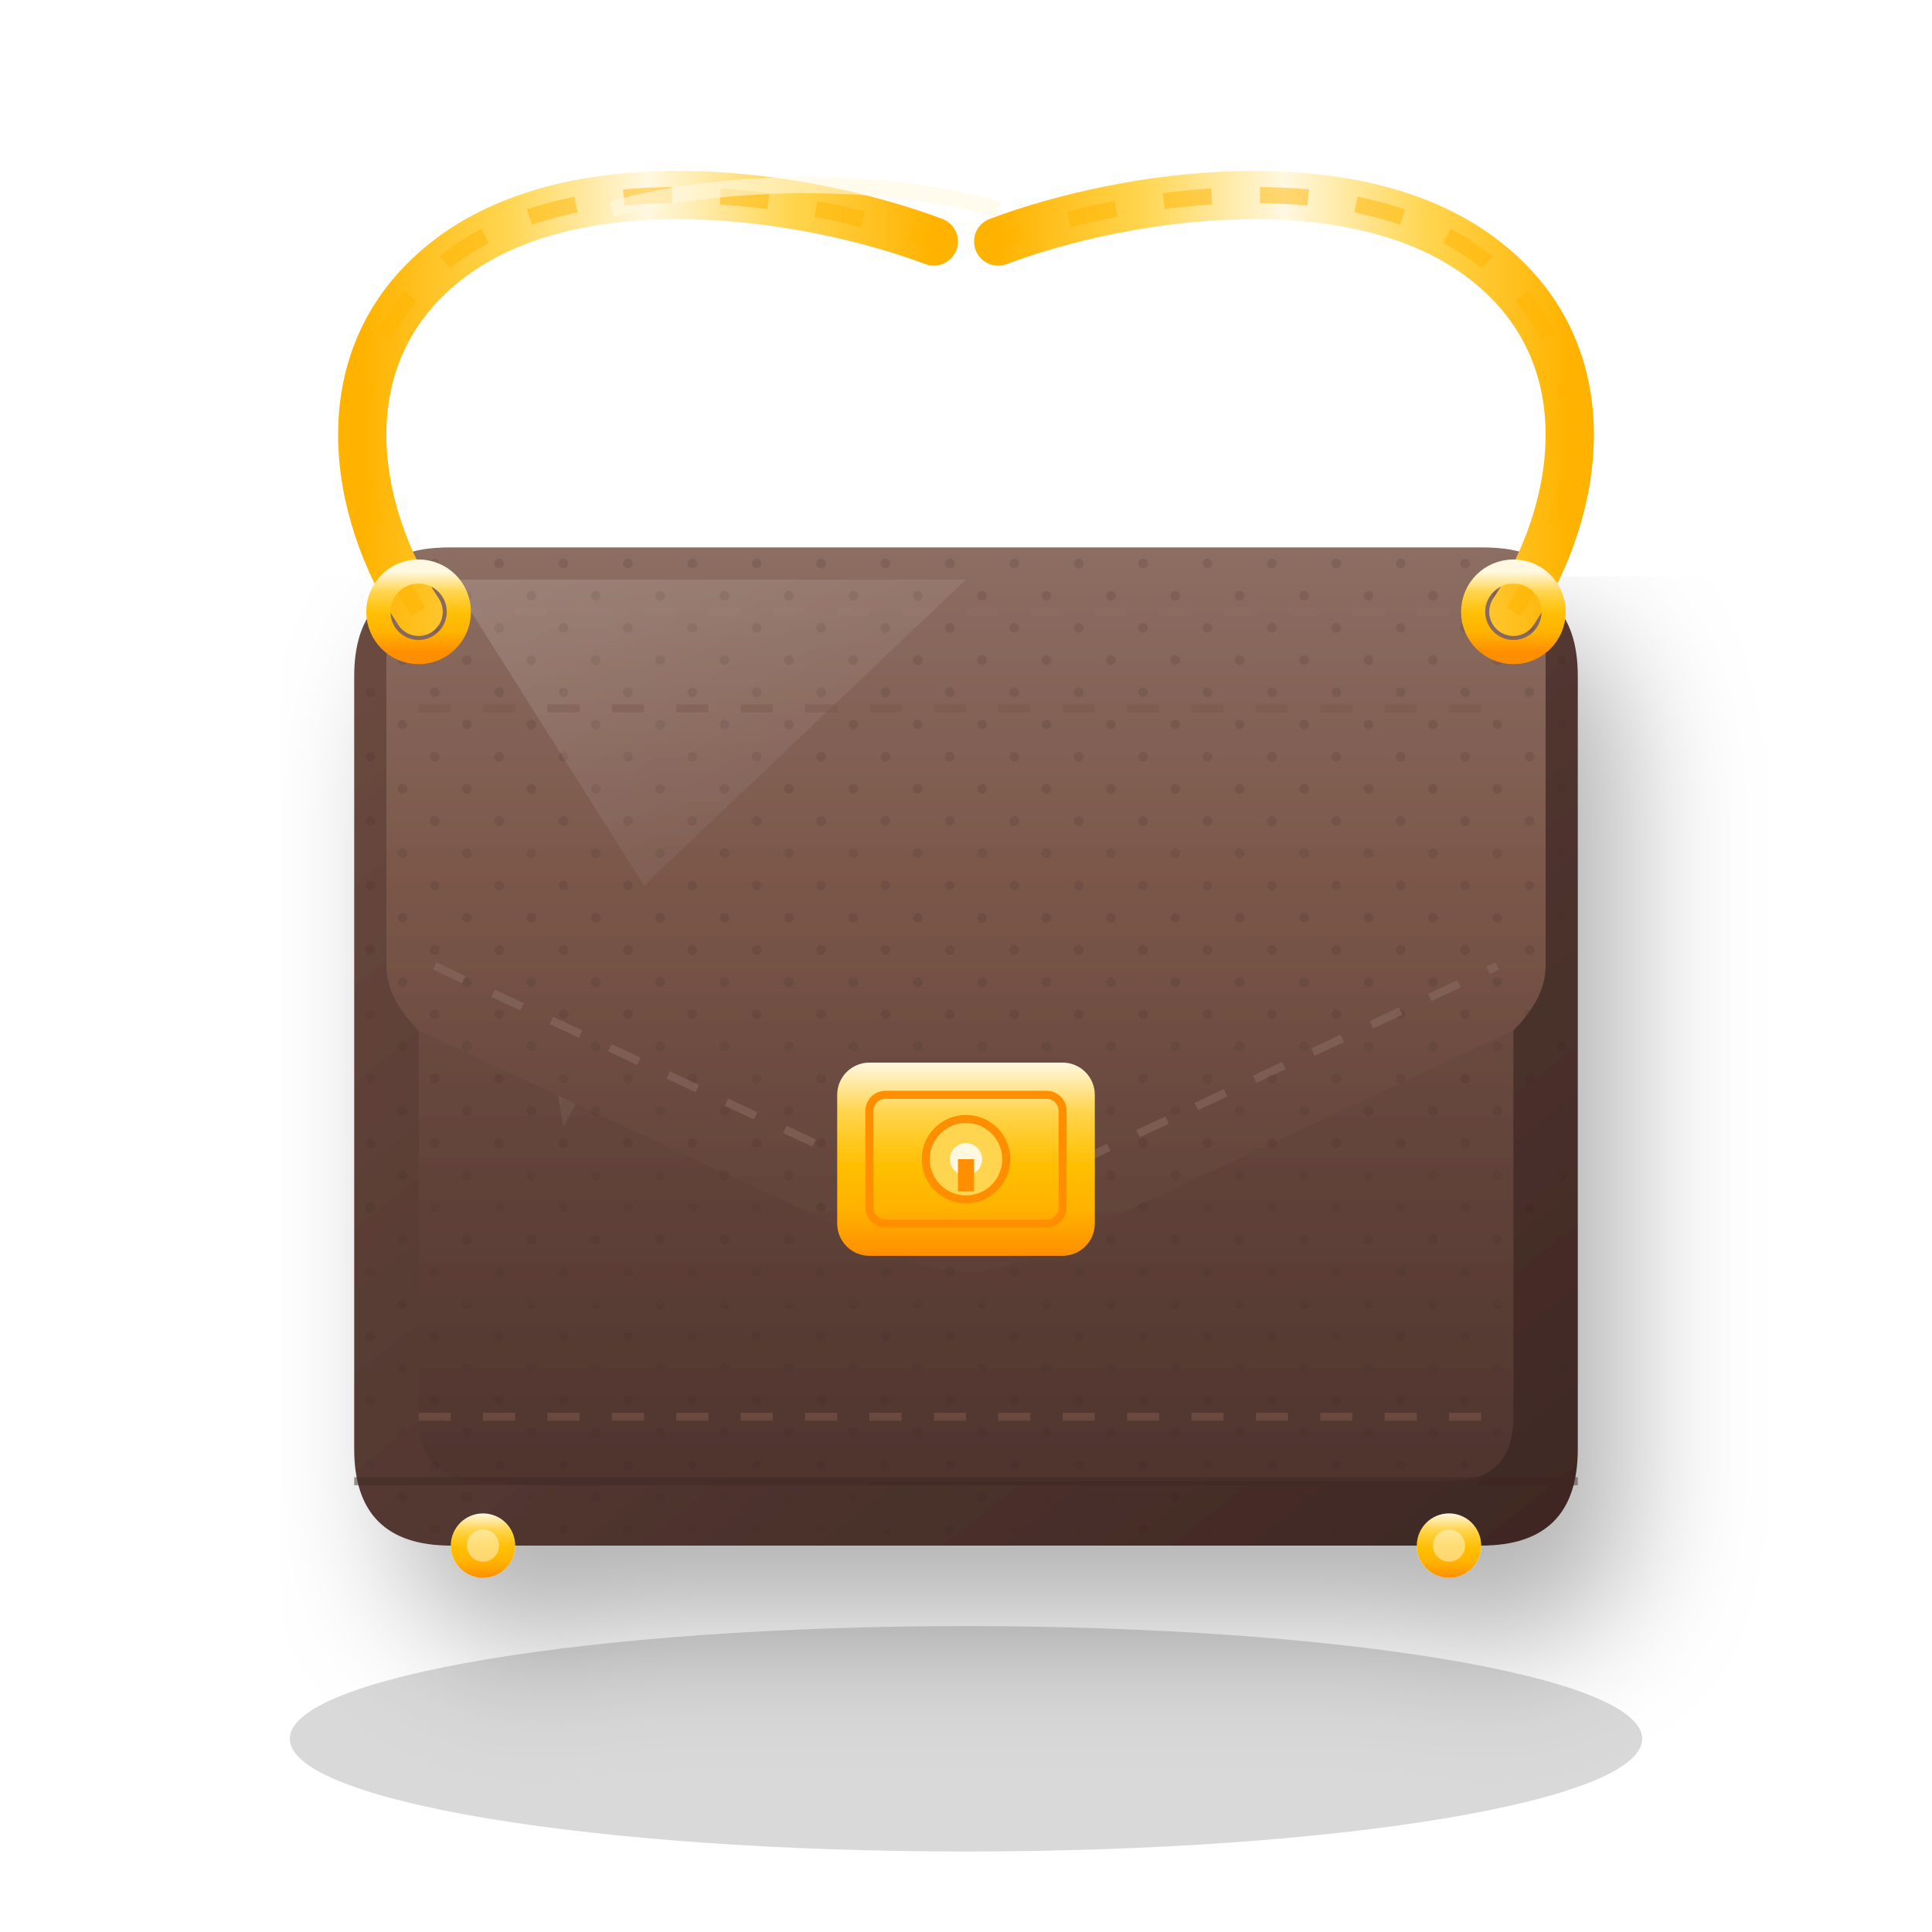
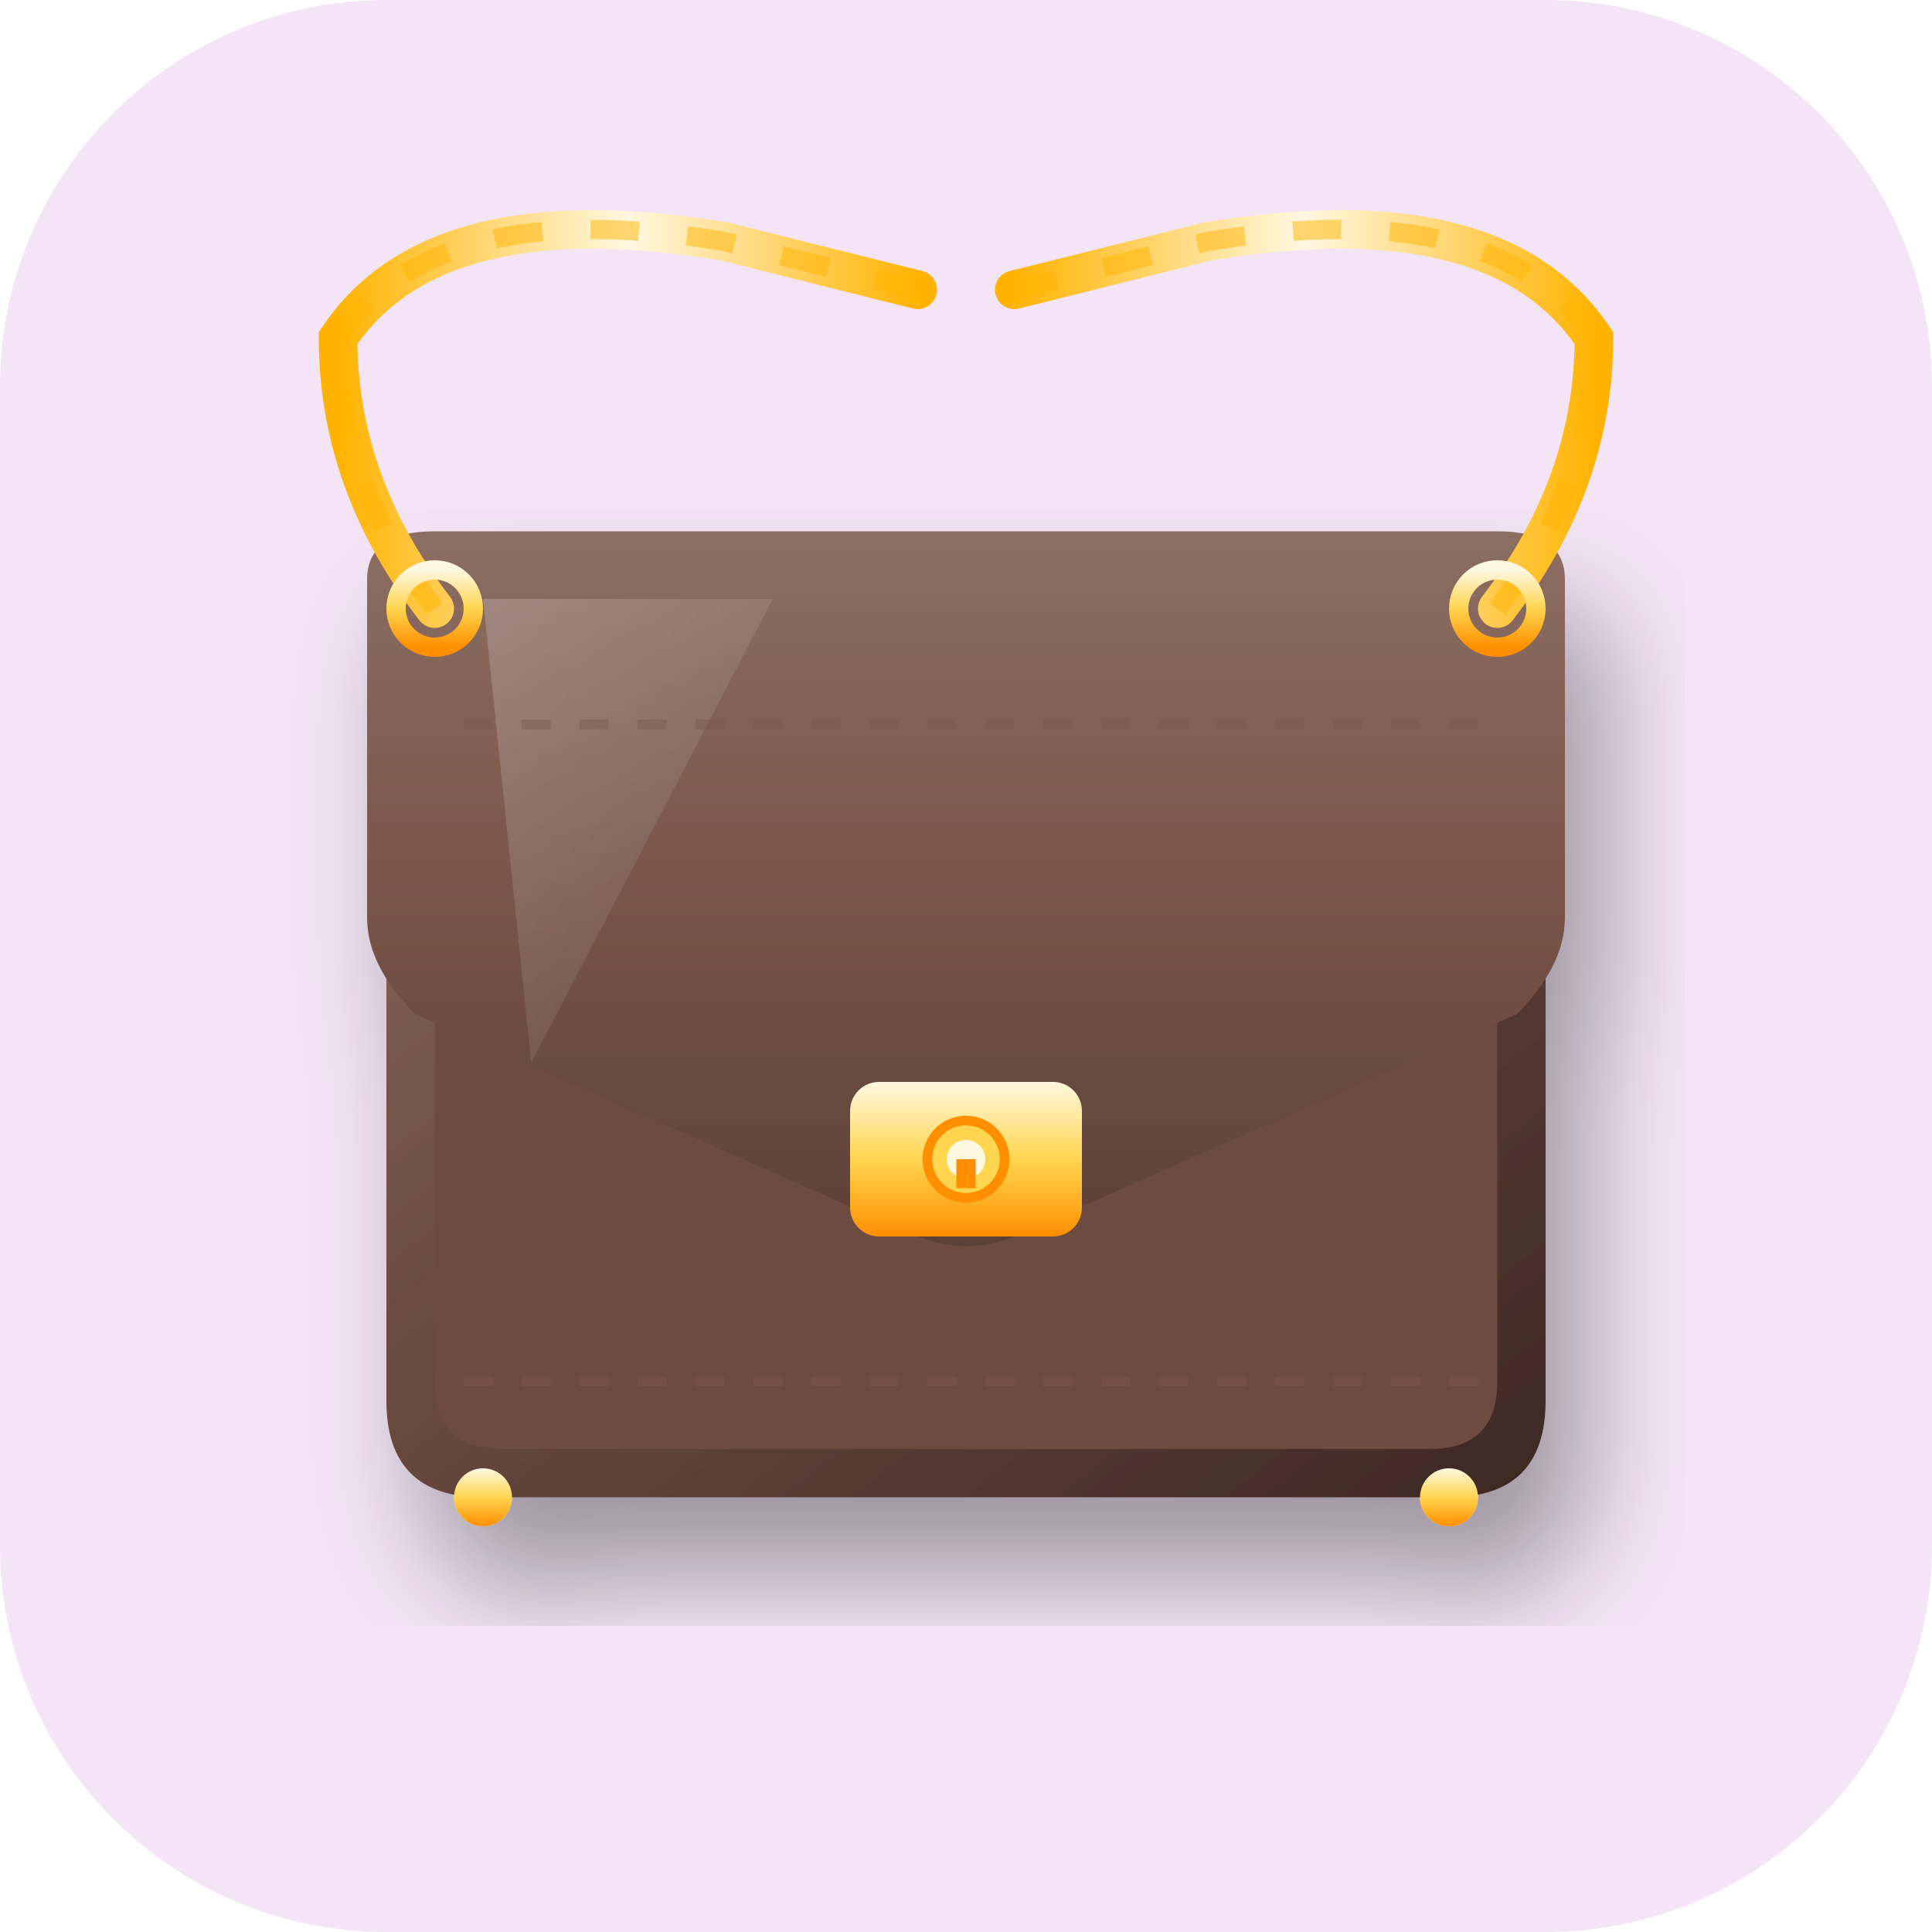
- <svg xmlns="http://www.w3.org/2000/svg" viewBox="0 0 120 120" width="120" height="120">
+ <svg xmlns="http://www.w3.org/2000/svg" viewBox="0 0 200 200" width="200" height="200">
  <defs>
-     <linearGradient id="leatherBody" x1="0%" y1="0%" x2="100%" y2="100%">
-       <stop offset="0%" stop-color="#6D4C41" />
-       <stop offset="30%" stop-color="#5D4037" />
-       <stop offset="60%" stop-color="#4E342E" />
+     <linearGradient id="bagBodyGrad" x1="0%" y1="0%" x2="100%" y2="100%">
+       <stop offset="0%" stop-color="#8D6E63" />
+       <stop offset="40%" stop-color="#6D4C41" />
      <stop offset="100%" stop-color="#3E2723" />
    </linearGradient>
-     <linearGradient id="leatherFront" x1="0%" y1="0%" x2="0%" y2="100%">
-       <stop offset="0%" stop-color="#8D6E63" />
-       <stop offset="40%" stop-color="#6D4C41" />
-       <stop offset="100%" stop-color="#4E342E" />
-     </linearGradient>
-     <linearGradient id="leatherFlap" x1="0%" y1="100%" x2="0%" y2="0%">
+     <linearGradient id="bagFlapGrad" x1="0%" y1="100%" x2="0%" y2="0%">
      <stop offset="0%" stop-color="#5D4037" />
      <stop offset="50%" stop-color="#795548" />
      <stop offset="100%" stop-color="#8D6E63" />
    </linearGradient>
-     <linearGradient id="leatherSide" x1="0%" y1="0%" x2="100%" y2="0%">
-       <stop offset="0%" stop-color="#4E342E" />
-       <stop offset="100%" stop-color="#3E2723" />
-     </linearGradient>
-     <linearGradient id="goldHardware" x1="0%" y1="0%" x2="0%" y2="100%">
+     <linearGradient id="goldHardwareGrad" x1="0%" y1="0%" x2="0%" y2="100%">
      <stop offset="0%" stop-color="#FFF8E1" />
-       <stop offset="25%" stop-color="#FFD54F" />
-       <stop offset="50%" stop-color="#FFC107" />
-       <stop offset="75%" stop-color="#FFB300" />
+       <stop offset="50%" stop-color="#FFD54F" />
      <stop offset="100%" stop-color="#FF8F00" />
    </linearGradient>
-     <linearGradient id="chainGold" x1="0%" y1="0%" x2="100%" y2="0%">
+     <linearGradient id="chainGrad" x1="0%" y1="0%" x2="100%" y2="0%">
      <stop offset="0%" stop-color="#FFB300" />
-       <stop offset="25%" stop-color="#FFD54F" />
      <stop offset="50%" stop-color="#FFF8E1" />
-       <stop offset="75%" stop-color="#FFD54F" />
      <stop offset="100%" stop-color="#FFB300" />
    </linearGradient>
-     <linearGradient id="leatherShine" x1="0%" y1="0%" x2="100%" y2="100%">
-       <stop offset="0%" stop-color="#FFFFFF" stop-opacity="0.15" />
+     <linearGradient id="shineGrad" x1="0%" y1="0%" x2="100%" y2="100%">
+       <stop offset="0%" stop-color="#FFFFFF" stop-opacity="0.2" />
      <stop offset="100%" stop-color="#FFFFFF" stop-opacity="0" />
    </linearGradient>
-     <filter id="luxShadow" x="-10%" y="-5%" width="130%" height="125%">
-       <feDropShadow dx="3" dy="5" stdDeviation="4" flood-color="#000" flood-opacity="0.3" />
+     <filter id="luxuryShadow">
+       <feDropShadow dx="4" dy="8" stdDeviation="6" flood-color="#000" flood-opacity="0.35" />
    </filter>
-     <pattern id="leatherTexture" patternUnits="userSpaceOnUse" width="4" height="4">
-       <rect width="4" height="4" fill="none" />
-       <circle cx="1" cy="1" r="0.3" fill="#3E2723" opacity="0.15" />
-       <circle cx="3" cy="3" r="0.3" fill="#3E2723" opacity="0.15" />
-     </pattern>
  </defs>
-   <ellipse cx="60" cy="108" rx="42" ry="7" fill="#000" opacity="0.15" />
-   <g filter="url(#luxShadow)">
-     <path d="M22,42 L22,90 Q22,96 28,96 L92,96 Q98,96 98,90 L98,42 Q98,36 92,36 L28,36 Q22,36 22,42Z" fill="url(#leatherBody)" />
-     <path d="M22,42 L22,90 Q22,96 28,96 L92,96 Q98,96 98,90 L98,42 Q98,36 92,36 L28,36 Q22,36 22,42Z" fill="url(#leatherTexture)" />
-     <path d="M26,44 L26,88 Q26,92 30,92 L90,92 Q94,92 94,88 L94,44 Q94,40 90,40 L30,40 Q26,40 26,44Z" fill="url(#leatherFront)" />
-     <path d="M26,44 L26,88 Q26,92 30,92 L90,92 Q94,92 94,88 L94,44 Q94,40 90,40 L30,40 Q26,40 26,44Z" fill="url(#leatherTexture)" />
-     <path d="M30,42 L50,42 L35,70Z" fill="url(#leatherShine)" />
-     <path d="M24,36 L24,60 Q24,62 26,64 L56,78 Q60,80 64,78 L94,64 Q96,62 96,60 L96,36 Q96,34 92,34 L28,34 Q24,34 24,36Z" fill="url(#leatherFlap)" />
-     <path d="M24,36 L24,60 Q24,62 26,64 L56,78 Q60,80 64,78 L94,64 Q96,62 96,60 L96,36 Q96,34 92,34 L28,34 Q24,34 24,36Z" fill="url(#leatherTexture)" />
-     <path d="M28,38 L92,38" stroke="#8D6E63" stroke-width="0.5" stroke-dasharray="2,2" opacity="0.5" />
-     <path d="M27,60 L57,74 Q60,76 63,74 L93,60" fill="none" stroke="#8D6E63" stroke-width="0.5" stroke-dasharray="2,2" opacity="0.5" />
-     <path d="M28,36 L60,36 L40,55Z" fill="url(#leatherShine)" />
-     <g transform="translate(60, 72)">
-       <rect x="-8" y="-6" width="16" height="12" rx="2" fill="url(#goldHardware)" />
-       <rect x="-6" y="-4" width="12" height="8" rx="1" fill="none" stroke="#FF8F00" stroke-width="0.5" />
-       <circle cx="0" cy="0" r="2.5" fill="#FFD54F" stroke="#FF8F00" stroke-width="0.5" />
-       <circle cx="0" cy="0" r="1" fill="#FFF8E1" />
-       <rect x="-0.5" y="0" width="1" height="2" fill="#FF8F00" />
+   <rect width="200" height="200" rx="40" fill="#F3E5F5" />
+   <g filter="url(#luxuryShadow)">
+     <path d="M40,70 L40,145 Q40,155 50,155 L150,155 Q160,155 160,145 L160,70 Q160,60 150,60 L50,60 Q40,60 40,70Z" fill="url(#bagBodyGrad)" />
+     <path d="M45,75 L45,143 Q45,150 52,150 L148,150 Q155,150 155,143 L155,75 Q155,68 148,68 L52,68 Q45,68 45,75Z" fill="#6D4C41" />
+     <path d="M38,60 L38,95 Q38,100 43,105 L95,128 Q100,130 105,128 L157,105 Q162,100 162,95 L162,60 Q162,55 155,55 L45,55 Q38,55 38,60Z" fill="url(#bagFlapGrad)" />
+     <path d="M50,62 L80,62 L55,110Z" fill="url(#shineGrad)">
+       <animateTransform attributeName="transform" type="translate" from="-50,0" to="150,0" dur="3s" repeatCount="indefinite" />
+     </path>
+     <path d="M48,143 L155,143" stroke="#795548" stroke-width="1" stroke-dasharray="3,3" opacity="0.6" />
+     <path d="M48,75 L155,75" stroke="#795548" stroke-width="1" stroke-dasharray="3,3" opacity="0.4" />
+     <g transform="translate(100, 120)">
+       <rect x="-12" y="-8" width="24" height="16" rx="3" fill="url(#goldHardwareGrad)" />
+       <circle r="4" fill="#FFD54F" stroke="#FF8F00" stroke-width="1" />
+       <circle r="2" fill="#FFF8E1" />
+       <rect x="-1" y="0" width="2" height="3" fill="#FF8F00" />
    </g>
-     <path d="M26,88 L94,88" stroke="#795548" stroke-width="0.5" stroke-dasharray="2,2" opacity="0.6" />
-     <path d="M26,44 L94,44" stroke="#795548" stroke-width="0.5" stroke-dasharray="2,2" opacity="0.4" />
-     <path d="M22,92 L98,92" stroke="#3E2723" stroke-width="0.5" opacity="0.5" />
-     <circle cx="30" cy="96" r="2" fill="url(#goldHardware)" />
-     <circle cx="30" cy="96" r="1" fill="#FFF8E1" opacity="0.5" />
-     <circle cx="90" cy="96" r="2" fill="url(#goldHardware)" />
-     <circle cx="90" cy="96" r="1" fill="#FFF8E1" opacity="0.5" />
+     <circle cx="50" cy="155" r="3" fill="url(#goldHardwareGrad)" />
+     <circle cx="150" cy="155" r="3" fill="url(#goldHardwareGrad)" />
  </g>
  <g>
-     <path d="M26,38 C22,32 20,22 28,16 C36,10 50,12 58,15" fill="none" stroke="url(#chainGold)" stroke-width="3" stroke-linecap="round" />
-     <path d="M26,38 C22,32 20,22 28,16 C36,10 50,12 58,15" fill="none" stroke="#FFB300" stroke-width="1" stroke-dasharray="3,3" opacity="0.5" />
-     <path d="M94,38 C98,32 100,22 92,16 C84,10 70,12 62,15" fill="none" stroke="url(#chainGold)" stroke-width="3" stroke-linecap="round" />
-     <path d="M94,38 C98,32 100,22 92,16 C84,10 70,12 62,15" fill="none" stroke="#FFB300" stroke-width="1" stroke-dasharray="3,3" opacity="0.5" />
-     <circle cx="26" cy="38" r="2.5" fill="none" stroke="url(#goldHardware)" stroke-width="1.5" />
-     <circle cx="94" cy="38" r="2.5" fill="none" stroke="url(#goldHardware)" stroke-width="1.5" />
-     <path d="M38,13 C45,11 55,11 62,13" fill="none" stroke="#FFF8E1" stroke-width="1" opacity="0.6" />
+     <path d="M45,63 Q35,50 35,35 Q45,20 75,25 L95,30" fill="none" stroke="url(#chainGrad)" stroke-width="4" stroke-linecap="round" />
+     <path d="M45,63 Q35,50 35,35 Q45,20 75,25 L95,30" fill="none" stroke="#FFB300" stroke-width="2" stroke-dasharray="5,5" opacity="0.5" />
+     <path d="M155,63 Q165,50 165,35 Q155,20 125,25 L105,30" fill="none" stroke="url(#chainGrad)" stroke-width="4" stroke-linecap="round" />
+     <path d="M155,63 Q165,50 165,35 Q155,20 125,25 L105,30" fill="none" stroke="#FFB300" stroke-width="2" stroke-dasharray="5,5" opacity="0.5" />
+     <circle cx="45" cy="63" r="4" fill="none" stroke="url(#goldHardwareGrad)" stroke-width="2" />
+     <circle cx="155" cy="63" r="4" fill="none" stroke="url(#goldHardwareGrad)" stroke-width="2" />
  </g>
</svg>
